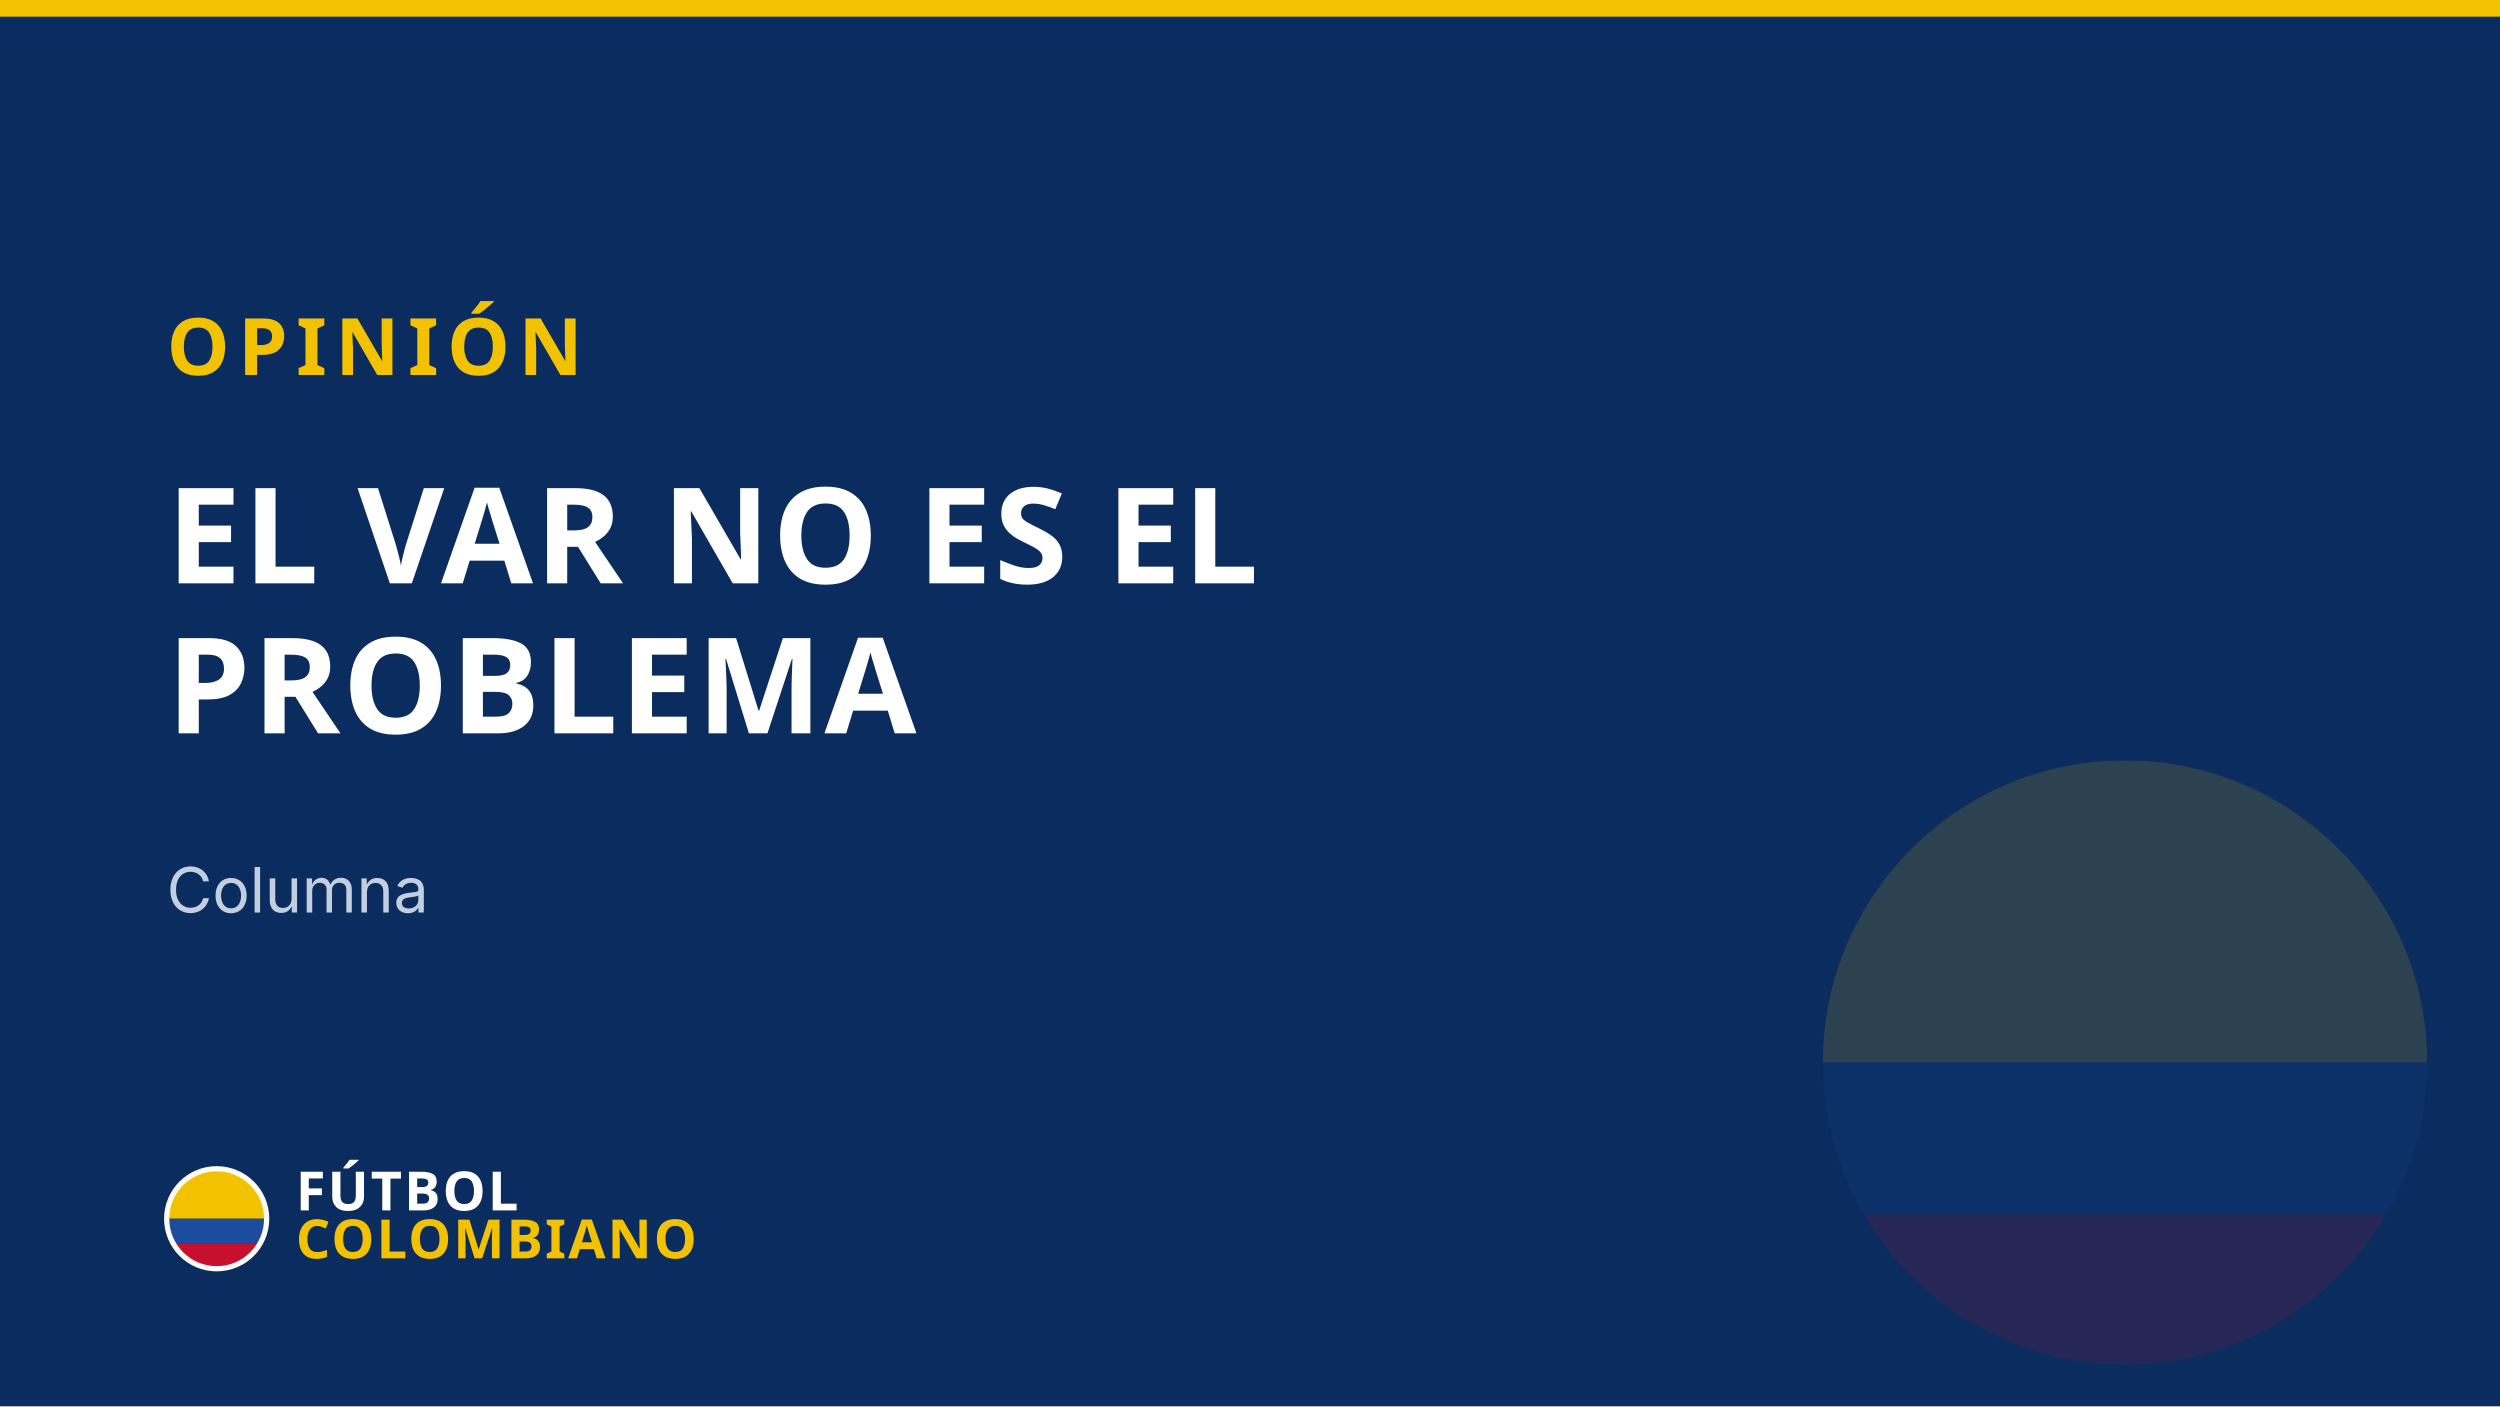
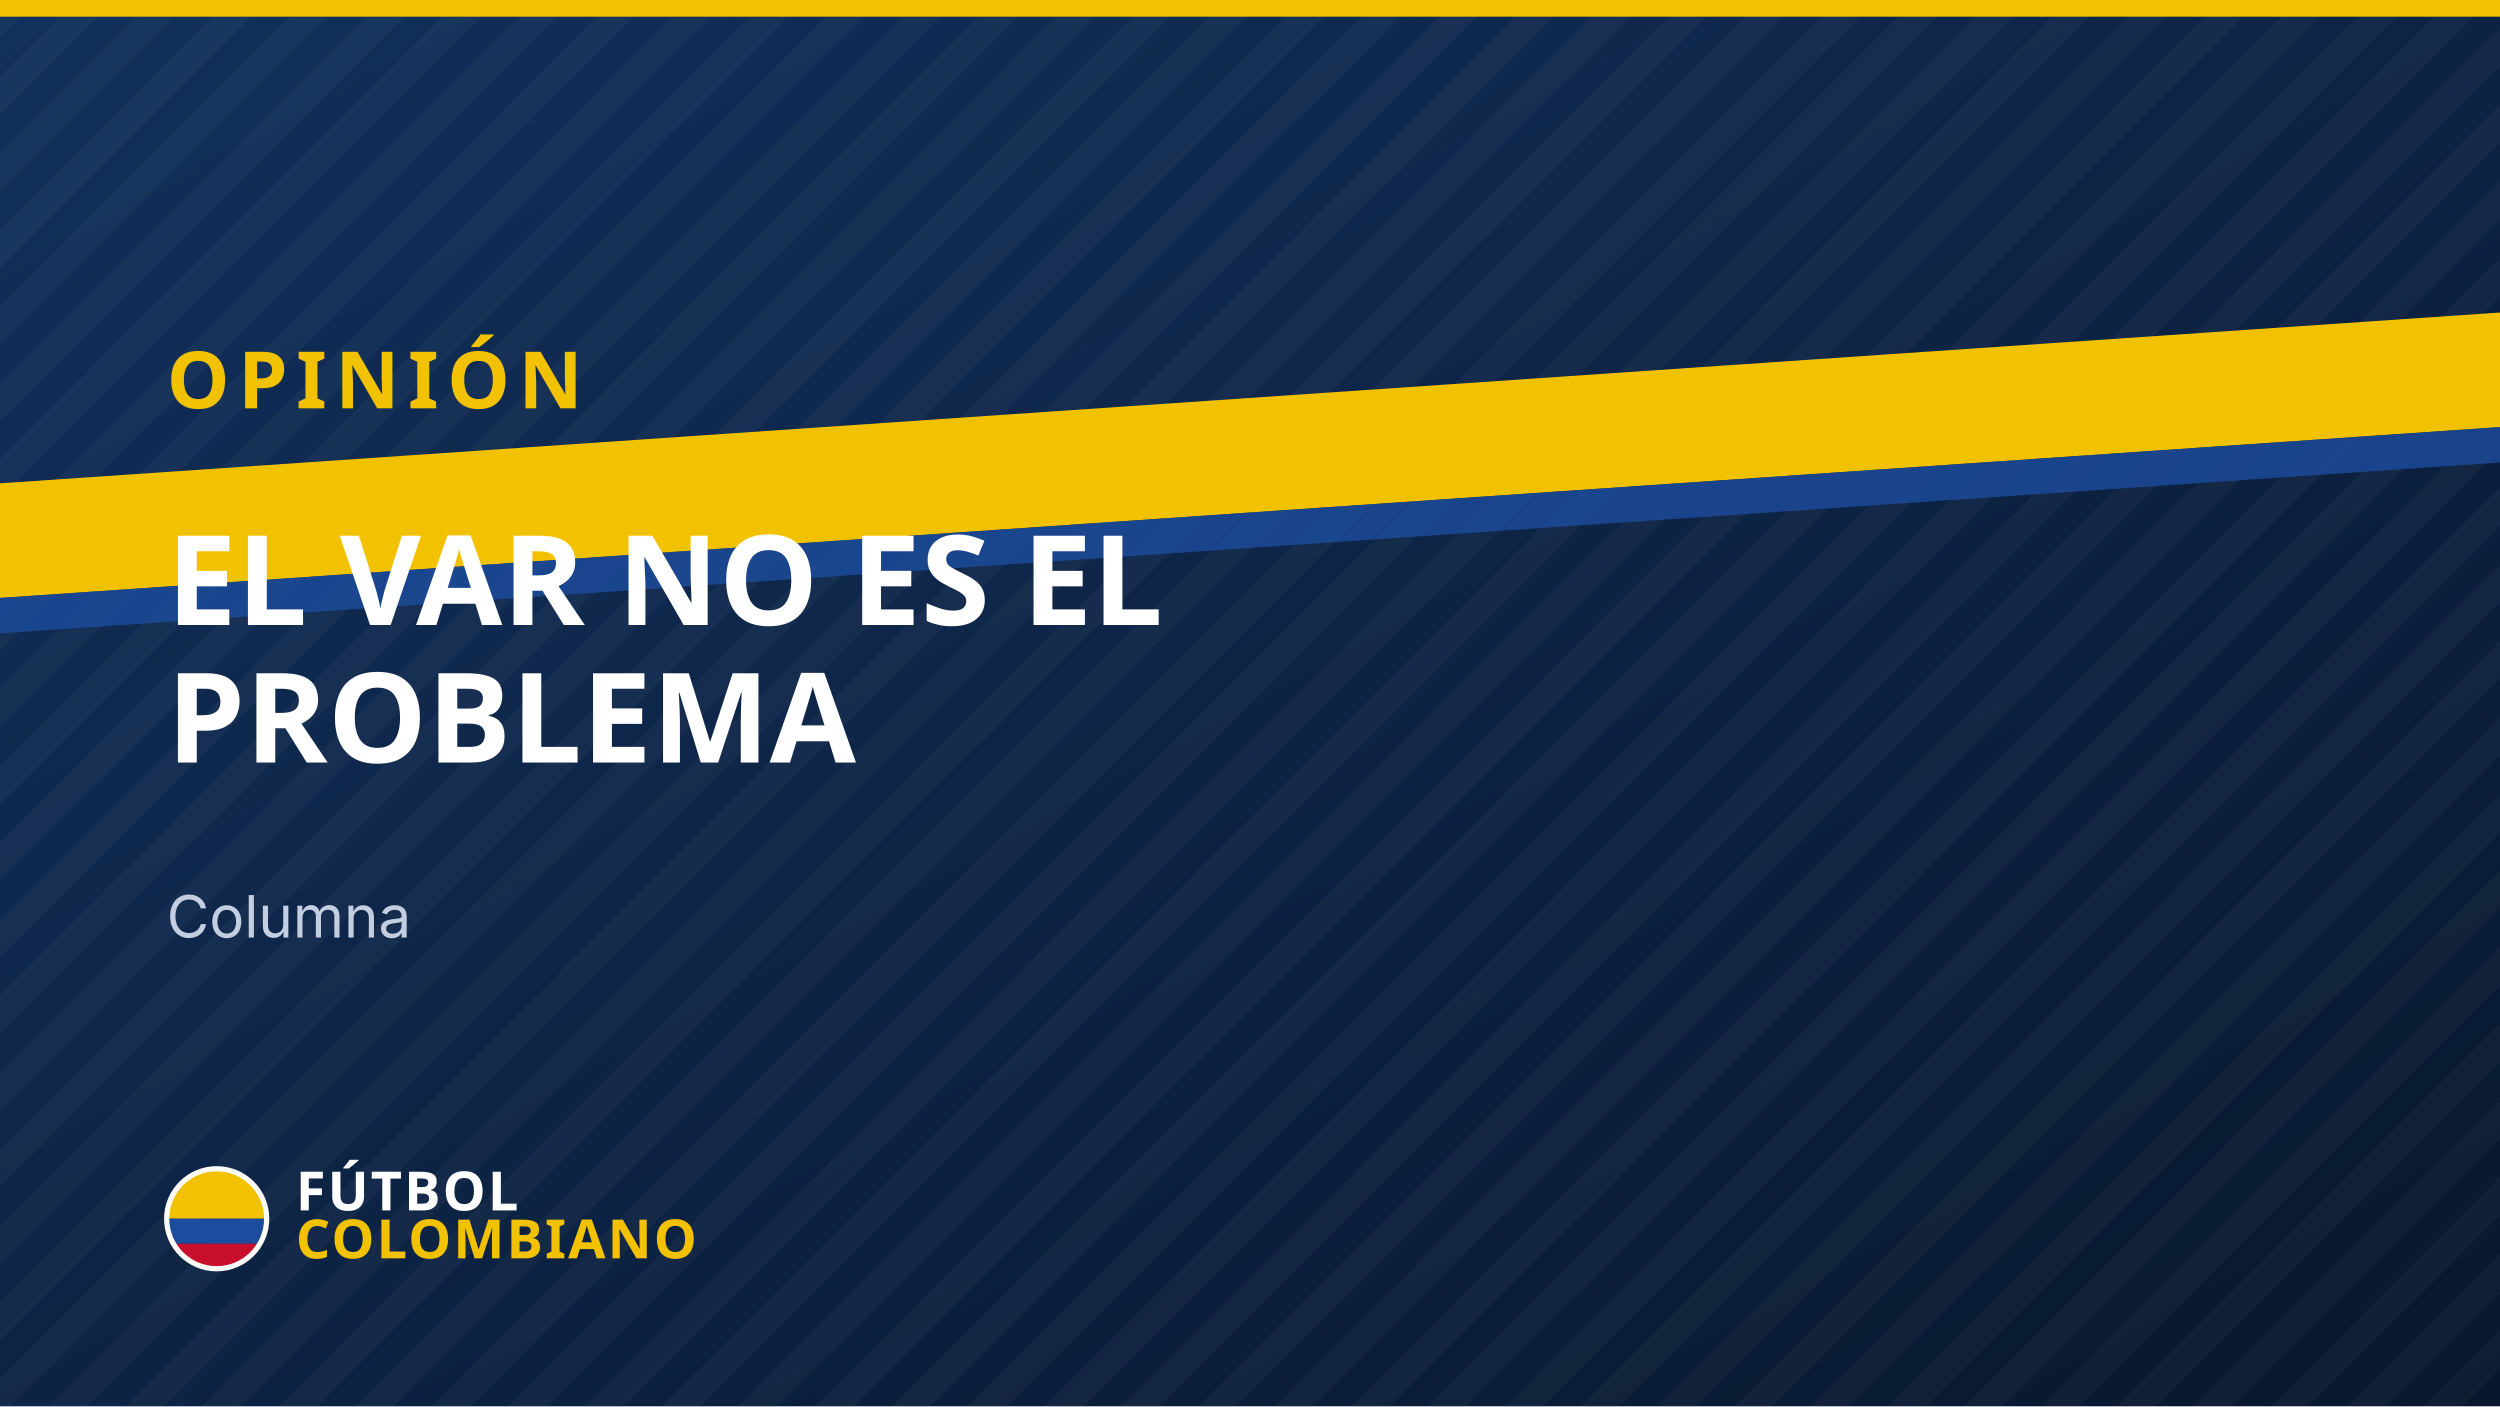
<svg xmlns="http://www.w3.org/2000/svg" viewBox="0 0 1200 675" width="1200" height="675">
-   <rect width="1200" height="675" fill="#0B2C5E" />
+   <defs>
+     <pattern id="rayas" width="26" height="26" patternTransform="rotate(45)" patternUnits="userSpaceOnUse">
+       <rect width="13" height="26" fill="#FFFFFF" opacity="0.035" />
+     </pattern>
+     <linearGradient id="fondoBase" x1="0" y1="0" x2="1" y2="1">
+       <stop offset="0" stop-color="#12305C" />
+       <stop offset="1" stop-color="#08172D" />
+     </linearGradient>
+   </defs>
+   <rect width="1200" height="675" fill="url(#fondoBase)" />
+   <rect width="1200" height="675" fill="url(#rayas)" />
+   <polygon points="0,232 1200,150 1200,205 0,287" fill="#F2C200" />
+   <polygon points="0,287 1200,205 1200,222 0,304" fill="#1B4C9E" opacity="0.8" />
  <rect width="1200" height="8" fill="#F2C200" />
-   <clipPath id="bw">
-     <circle cx="1020" cy="510" r="145" />
-   </clipPath>
-   <g clip-path="url(#bw)" opacity="0.15">
-     <rect x="875" y="365" width="290" height="145" fill="#F2C200" />
-     <rect x="875" y="510" width="290" height="73" fill="#1B4C9E" />
-     <rect x="875" y="583" width="290" height="73" fill="#C8102E" />
-   </g>
-   <text x="80" y="180" font-family="Barlow Condensed, Oswald, sans-serif" font-size="38" font-weight="700" fill="#F2C200" letter-spacing="4">OPINIÓN</text>
-   <text font-family="Barlow Condensed, Oswald, sans-serif" font-size="64" font-weight="700" fill="#FFFFFF" letter-spacing="1">
-     <tspan x="80" y="280" textLength="528" lengthAdjust="spacingAndGlyphs">EL VAR NO ES EL</tspan>
-     <tspan x="80" y="352" textLength="282" lengthAdjust="spacingAndGlyphs">PROBLEMA</tspan>
+   <text x="80" y="196" font-family="Barlow Condensed, Oswald, sans-serif" font-size="38" font-weight="700" fill="#F2C200" letter-spacing="4">OPINIÓN</text>
+   <text font-family="Barlow Condensed, Oswald, sans-serif" font-size="60" font-weight="700" fill="#FFFFFF">
+     <tspan x="80" y="300" textLength="495" lengthAdjust="spacingAndGlyphs">EL VAR NO ES EL</tspan>
+     <tspan x="80" y="366" textLength="264" lengthAdjust="spacingAndGlyphs">PROBLEMA</tspan>
  </text>
-   <text x="80" y="438" font-family="Inter, system-ui, sans-serif" font-size="30" fill="#C3CFE0">Columna</text>
+   <text x="80" y="450" font-family="Inter, system-ui, sans-serif" font-size="28" fill="#C3CFE0">Columna</text>
  <g transform="translate(80,585)">
    <clipPath id="l">
      <circle cx="24" cy="0" r="24" />
    </clipPath>
    <g clip-path="url(#l)">
      <rect x="0" y="-24" width="48" height="24" fill="#F2C200" />
      <rect x="0" y="0" width="48" height="12" fill="#1B4C9E" />
      <rect x="0" y="12" width="48" height="12" fill="#C8102E" />
    </g>
    <circle cx="24" cy="0" r="24" fill="none" stroke="#FDFCF9" stroke-width="2.5" />
    <text x="62" y="-4" font-family="Barlow Condensed, Oswald, sans-serif" font-size="26" font-weight="700" fill="#FFFFFF" letter-spacing="1">FÚTBOL</text>
    <text x="62" y="19" font-family="Barlow Condensed, Oswald, sans-serif" font-size="26" font-weight="700" fill="#F2C200" letter-spacing="1">COLOMBIANO</text>
  </g>
</svg>
